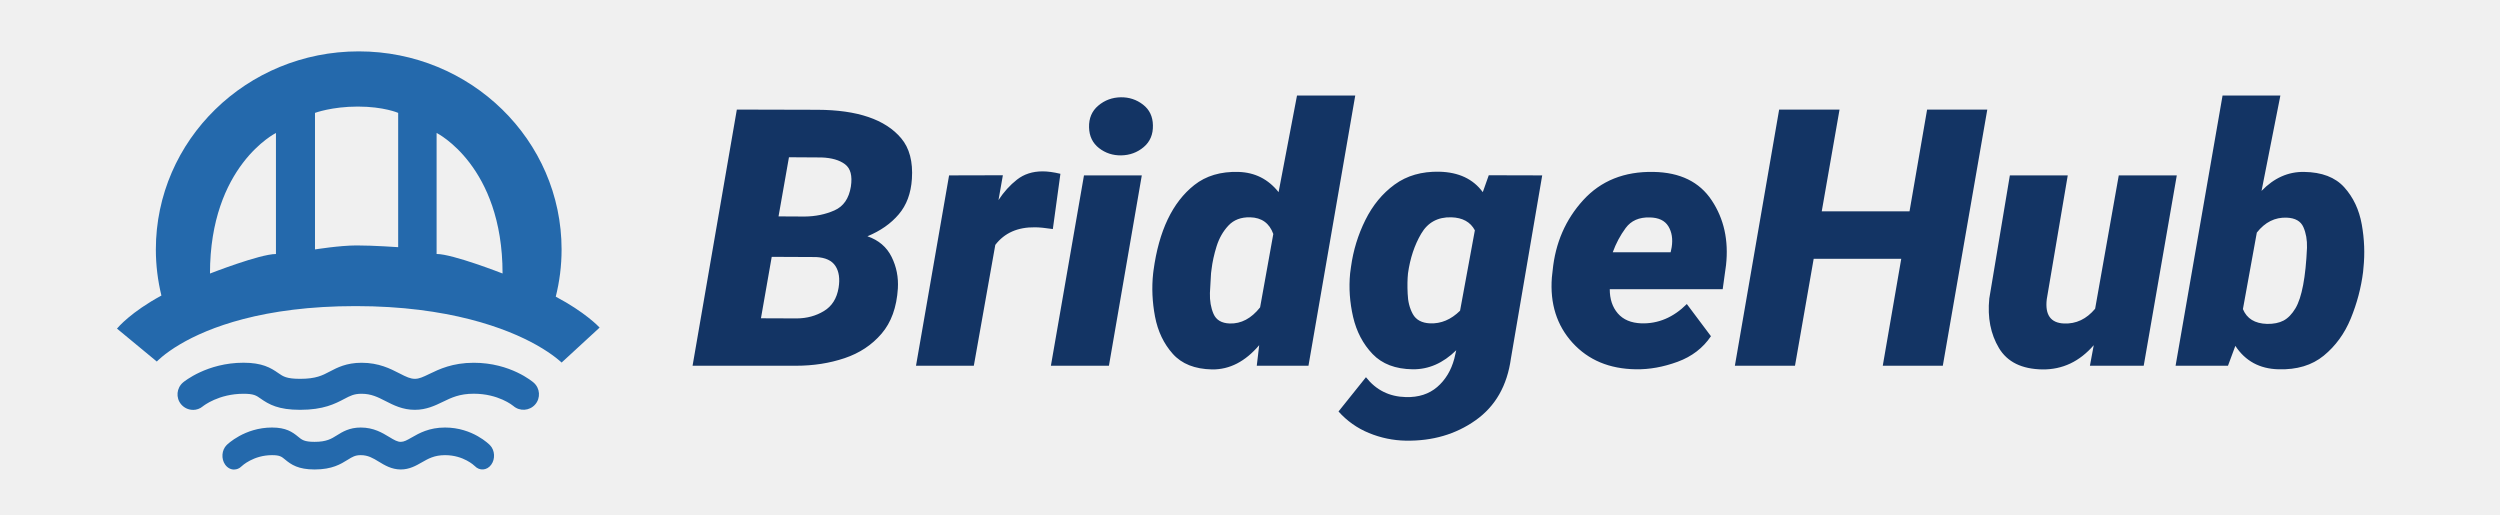
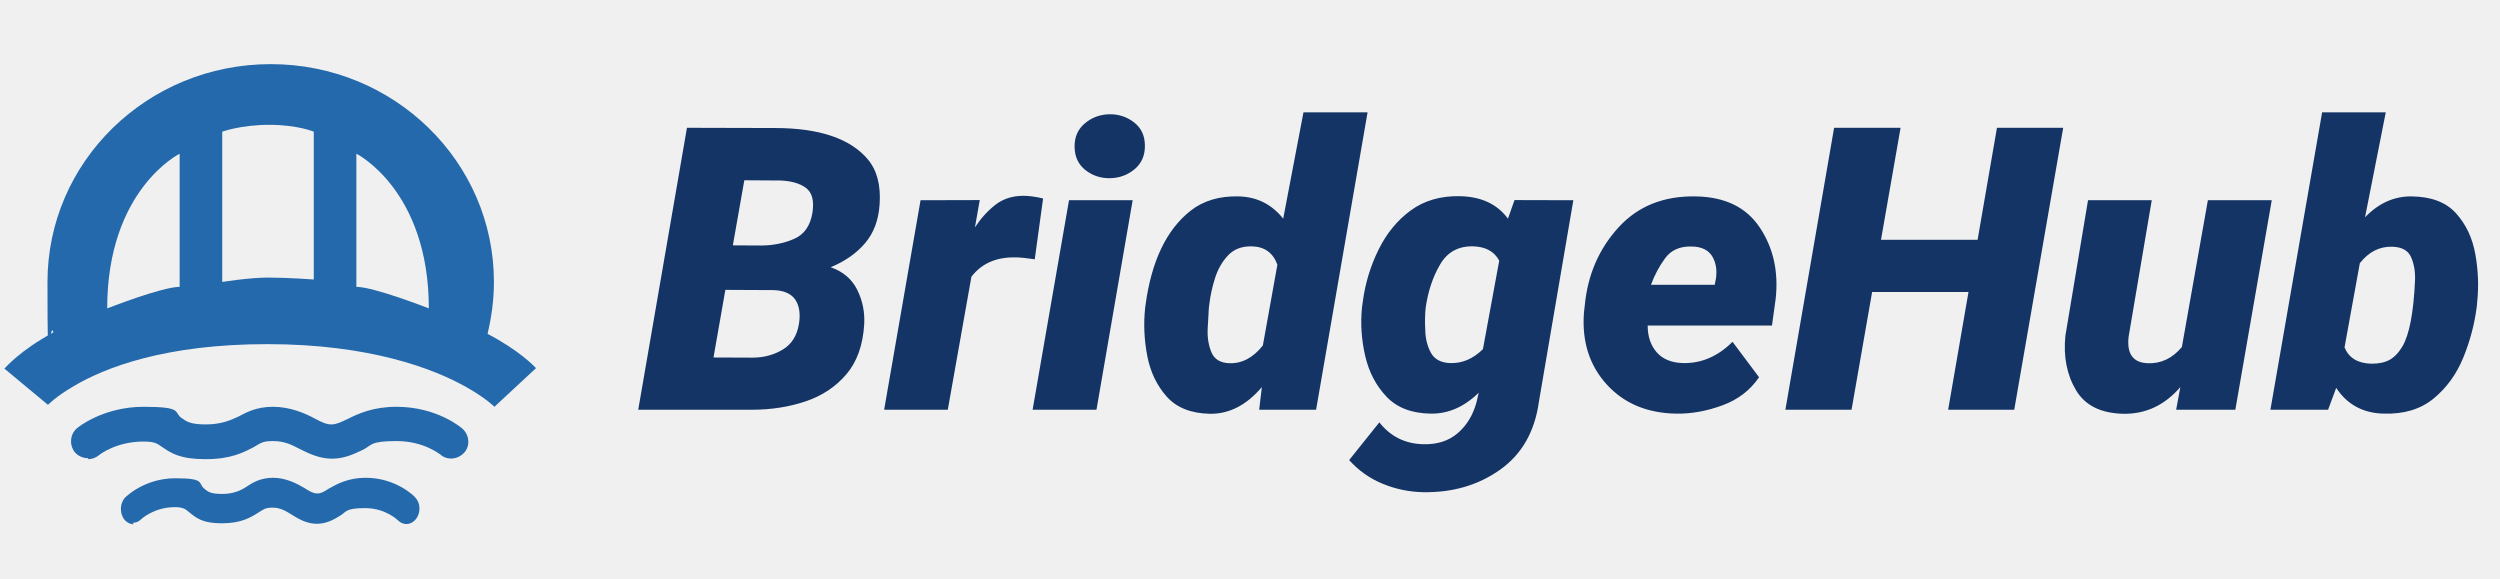
- <svg xmlns="http://www.w3.org/2000/svg" id="_레이어_2" data-name="레이어 2" viewBox="0 0 562.07 115.69">
+ <svg xmlns="http://www.w3.org/2000/svg" id="_레이어_1" data-name="레이어_1" version="1.1" viewBox="0 0 510.7 118.2">
  <defs>
    <style>
-       .cls-1 {
+       .st0 {
        fill: #2469ac;
      }

-       .cls-2 {
+       .st1 {
+         fill: #fff;
+       }
+ 
+       .st2, .st3 {
        fill: none;
      }

-       .cls-3 {
+       .st4, .st5 {
        fill: #133464;
+       }
+ 
+       .st6 {
+         fill: #2564a1;
+       }
+ 
+       .st3 {
+         stroke: #2469ac;
+         stroke-miterlimit: 10;
+         stroke-width: 6px;
+       }
+ 
+       .st5 {
        font-family: Roboto-BlackItalic, Roboto;
        font-size: 81px;
        font-style: italic;
        font-weight: 800;
      }
    </style>
  </defs>
-   <g id="_레이어_1-2" data-name="레이어 1">
+   <g>
+     <rect class="st0" x="-907.2" y="202.2" width="265.5" height="267" rx="-188.1" ry="-188.1" />
    <g>
-       <rect class="cls-2" width="562.07" height="115.69" />
-       <g>
-         <path class="cls-1" d="M43.39,92.15c-.99,0-1.98-.43-2.67-1.25-1.24-1.47-1.03-3.68.44-4.92.22-.18,5.37-4.43,13.59-4.43,4.16,0,6.09,1.11,7.85,2.35,1.05.73,1.8,1.27,4.88,1.27,3.55,0,5-.76,6.68-1.65,1.66-.87,3.72-1.96,7.14-1.96,3.86,0,6.46,1.33,8.54,2.4,1.51.78,2.42,1.21,3.44,1.21.95,0,1.77-.38,3.26-1.1,2.19-1.06,5.19-2.51,9.98-2.51,8.27,0,13.26,4.29,13.47,4.47,1.45,1.27,1.59,3.47.33,4.91-1.27,1.45-3.47,1.59-4.91.33-.11-.09-3.34-2.75-8.89-2.75-3.2,0-5.02.88-6.95,1.82-1.74.84-3.71,1.8-6.3,1.8-2.75,0-4.8-1.05-6.61-1.98-1.71-.87-3.18-1.63-5.37-1.63-1.69,0-2.52.44-3.89,1.16-2.07,1.09-4.66,2.45-9.93,2.45-4.88,0-6.99-1.2-8.88-2.53-.99-.7-1.54-1.08-3.84-1.08-5.59,0-8.99,2.7-9.14,2.82-.65.55-1.44.81-2.22.81Z" />
-         <path class="cls-1" d="M52.63,105.57c-.75,0-1.49-.38-2.01-1.11-.93-1.31-.78-3.28.33-4.39.16-.16,4.03-3.95,10.21-3.95,3.13,0,4.57.99,5.9,2.09.79.66,1.35,1.13,3.67,1.13,2.67,0,3.76-.68,5.02-1.47,1.25-.78,2.8-1.75,5.36-1.75,2.9,0,4.85,1.19,6.42,2.14,1.14.69,1.82,1.08,2.58,1.08.71,0,1.33-.34,2.45-.98,1.65-.95,3.9-2.24,7.5-2.24,6.21,0,9.97,3.83,10.12,3.99,1.09,1.13,1.2,3.09.25,4.38-.95,1.29-2.6,1.42-3.69.29-.08-.08-2.51-2.45-6.68-2.45-2.4,0-3.77.79-5.22,1.62-1.31.75-2.79,1.6-4.73,1.6-2.06,0-3.61-.94-4.97-1.77-1.28-.78-2.39-1.45-4.03-1.45-1.27,0-1.89.39-2.92,1.03-1.56.97-3.5,2.19-7.46,2.19-3.66,0-5.25-1.07-6.67-2.26-.75-.62-1.16-.96-2.89-.96-4.2,0-6.76,2.41-6.86,2.51-.49.49-1.08.72-1.67.72Z" />
-         <path class="cls-1" d="M134.8,73.64c-.27-.29-3.28-3.46-9.85-6.94.85-3.4,1.31-6.94,1.31-10.6,0-24.6-20.42-44.55-45.61-44.55s-45.61,19.94-45.61,44.55c0,3.56.44,7.02,1.25,10.35-6.8,3.68-9.74,7.12-9.99,7.43l8.95,7.4-.06.07s1.64-1.8,5.37-3.99c6.25-3.67,18.5-8.54,39.41-8.54s34.03,5.01,40.66,8.75c3.88,2.19,5.64,3.95,5.69,3.99l-.05-.05,8.54-7.86ZM62.04,57.11c-3.61,0-14.83,4.39-14.83,4.39,0-24.25,14.83-31.6,14.83-31.6v27.22ZM89.52,55.57s-5.55-.39-9.35-.39-9.35.9-9.35.9v-30.7s3.78-1.42,9.63-1.42,9.07,1.42,9.07,1.42v30.19ZM98.16,57.11v-27.22s14.83,7.35,14.83,31.6c0,0-11.22-4.39-14.83-4.39Z" />
-       </g>
-       <text class="cls-3" transform="translate(155.63 82.23)">
-         <tspan x="0" y="0">BridgeHub</tspan>
-       </text>
+       <path class="st1" d="M-838.4,386.9c-1.7,0-3.4-.7-4.6-2.2-2.1-2.5-1.8-6.3.8-8.5.4-.3,9.2-7.6,23.4-7.6s10.5,1.9,13.5,4c1.8,1.3,3.1,2.2,8.4,2.2s8.6-1.3,11.5-2.8c2.9-1.5,6.4-3.4,12.3-3.4s11.1,2.3,14.7,4.1c2.6,1.3,4.2,2.1,5.9,2.1s3-.6,5.6-1.9c3.8-1.8,8.9-4.3,17.2-4.3,14.2,0,22.8,7.4,23.2,7.7,2.5,2.2,2.7,6,.6,8.5-2.2,2.5-6,2.7-8.5.6-.2-.2-5.8-4.7-15.3-4.7s-8.6,1.5-12,3.1c-3,1.4-6.4,3.1-10.8,3.1s-8.3-1.8-11.4-3.4c-2.9-1.5-5.5-2.8-9.2-2.8s-4.3.8-6.7,2c-3.6,1.9-8,4.2-17.1,4.2s-12-2.1-15.3-4.4c-1.7-1.2-2.7-1.9-6.6-1.9-9.6,0-15.5,4.7-15.7,4.9-1.1.9-2.5,1.4-3.8,1.4Z" />
+       <path class="st1" d="M-822.5,410c-1.3,0-2.6-.7-3.5-1.9-1.6-2.3-1.3-5.7.6-7.6.3-.3,6.9-6.8,17.6-6.8s7.9,1.7,10.2,3.6c1.4,1.1,2.3,1.9,6.3,1.9s6.5-1.2,8.6-2.5c2.1-1.3,4.8-3,9.2-3s8.4,2,11.1,3.7c2,1.2,3.1,1.9,4.4,1.9s2.3-.6,4.2-1.7c2.8-1.6,6.7-3.9,12.9-3.9,10.7,0,17.2,6.6,17.4,6.9,1.9,1.9,2.1,5.3.4,7.6-1.6,2.2-4.5,2.4-6.4.5-.1-.1-4.3-4.2-11.5-4.2s-6.5,1.4-9,2.8c-2.2,1.3-4.8,2.8-8.1,2.8s-6.2-1.6-8.6-3c-2.2-1.3-4.1-2.5-6.9-2.5s-3.3.7-5,1.8c-2.7,1.7-6,3.8-12.8,3.8s-9-1.8-11.5-3.9c-1.3-1.1-2-1.7-5-1.7-7.2,0-11.6,4.1-11.8,4.3-.8.8-1.9,1.2-2.9,1.2Z" />
+       <path class="st1" d="M-680.9,355c-.5-.5-5.6-6-17-12,1.5-5.9,2.3-12,2.3-18.3,0-42.4-35.2-76.7-78.6-76.7s-78.6,34.4-78.6,76.7.8,12.1,2.2,17.8c-11.7,6.3-16.8,12.3-17.2,12.8l15.4,12.7h0c0,0,2.8-3,9.2-6.8,10.8-6.3,31.9-14.7,67.9-14.7s58.6,8.6,70,15.1c6.7,3.8,9.7,6.8,9.8,6.9h0c0,0,14.7-13.6,14.7-13.6ZM-806.3,326.6c-6.2,0-25.6,7.6-25.6,7.6,0-41.8,25.6-54.4,25.6-54.4v46.9ZM-758.9,323.9s-9.6-.7-16.1-.7-16.1,1.6-16.1,1.6v-52.9s6.5-2.4,16.6-2.4,15.6,2.4,15.6,2.4v52ZM-744.1,326.6v-46.9s25.6,12.7,25.6,54.4c0,0-19.3-7.6-25.6-7.6Z" />
    </g>
  </g>
+   <rect class="st4" x="-586.3" y="202.2" width="265.5" height="267" rx="-27.6" ry="-27.6" />
+   <g>
+     <path class="st6" d="M-517.5,386.9c-1.7,0-3.4-.7-4.6-2.2-2.1-2.5-1.8-6.3.8-8.5.4-.3,9.2-7.6,23.4-7.6s10.5,1.9,13.5,4c1.8,1.3,3.1,2.2,8.4,2.2s8.6-1.3,11.5-2.8c2.9-1.5,6.4-3.4,12.3-3.4s11.1,2.3,14.7,4.1c2.6,1.3,4.2,2.1,5.9,2.1s3-.6,5.6-1.9c3.8-1.8,8.9-4.3,17.2-4.3,14.2,0,22.8,7.4,23.2,7.7,2.5,2.2,2.7,6,.6,8.5-2.2,2.5-6,2.7-8.5.6-.2-.2-5.8-4.7-15.3-4.7s-8.6,1.5-12,3.1c-3,1.4-6.4,3.1-10.8,3.1s-8.3-1.8-11.4-3.4c-2.9-1.5-5.5-2.8-9.2-2.8s-4.3.8-6.7,2c-3.6,1.9-8,4.2-17.1,4.2s-12-2.1-15.3-4.4c-1.7-1.2-2.7-1.9-6.6-1.9-9.6,0-15.5,4.7-15.7,4.9-1.1.9-2.5,1.4-3.8,1.4Z" />
+     <path class="st6" d="M-501.6,410c-1.3,0-2.6-.7-3.5-1.9-1.6-2.3-1.3-5.7.6-7.6.3-.3,6.9-6.8,17.6-6.8s7.9,1.7,10.2,3.6c1.4,1.1,2.3,1.9,6.3,1.9s6.5-1.2,8.6-2.5c2.1-1.3,4.8-3,9.2-3s8.4,2,11.1,3.7c2,1.2,3.1,1.9,4.4,1.9s2.3-.6,4.2-1.7c2.8-1.6,6.7-3.9,12.9-3.9,10.7,0,17.2,6.6,17.4,6.9,1.9,1.9,2.1,5.3.4,7.6-1.6,2.2-4.5,2.4-6.4.5-.1-.1-4.3-4.2-11.5-4.2s-6.5,1.4-9,2.8c-2.2,1.3-4.8,2.8-8.1,2.8s-6.2-1.6-8.6-3c-2.2-1.3-4.1-2.5-6.9-2.5s-3.3.7-5,1.8c-2.7,1.7-6,3.8-12.8,3.8s-9-1.8-11.5-3.9c-1.3-1.1-2-1.7-5-1.7-7.2,0-11.6,4.1-11.8,4.3-.8.8-1.9,1.2-2.9,1.2Z" />
+     <path class="st6" d="M-360.1,355c-.5-.5-5.6-6-17-12,1.5-5.9,2.3-12,2.3-18.3,0-42.4-35.2-76.7-78.6-76.7s-78.6,34.4-78.6,76.7.8,12.1,2.2,17.8c-11.7,6.3-16.8,12.3-17.2,12.8l15.4,12.7h0c0,0,2.8-3,9.2-6.8,10.8-6.3,31.9-14.7,67.9-14.7s58.6,8.6,70,15.1c6.7,3.8,9.7,6.8,9.8,6.9h0c0,0,14.7-13.6,14.7-13.6ZM-485.4,326.6c-6.2,0-25.6,7.6-25.6,7.6,0-41.8,25.6-54.4,25.6-54.4v46.9ZM-438.1,323.9s-9.6-.7-16.1-.7-16.1,1.6-16.1,1.6v-52.9s6.5-2.4,16.6-2.4,15.6,2.4,15.6,2.4v52ZM-423.2,326.6v-46.9s25.6,12.7,25.6,54.4c0,0-19.3-7.6-25.6-7.6Z" />
+   </g>
+   <g>
+     <path class="st6" d="M-1118.9,386.9c-1.7,0-3.4-.7-4.6-2.2-2.1-2.5-1.8-6.3.8-8.5.4-.3,9.2-7.6,23.4-7.6s10.5,1.9,13.5,4c1.8,1.3,3.1,2.2,8.4,2.2s8.6-1.3,11.5-2.8c2.9-1.5,6.4-3.4,12.3-3.4s11.1,2.3,14.7,4.1c2.6,1.3,4.2,2.1,5.9,2.1s3-.6,5.6-1.9c3.8-1.8,8.9-4.3,17.2-4.3,14.2,0,22.8,7.4,23.2,7.7,2.5,2.2,2.7,6,.6,8.5-2.2,2.5-6,2.7-8.5.6-.2-.2-5.8-4.7-15.3-4.7s-8.6,1.5-12,3.1c-3,1.4-6.4,3.1-10.8,3.1s-8.3-1.8-11.4-3.4c-2.9-1.5-5.5-2.8-9.2-2.8s-4.3.8-6.7,2c-3.6,1.9-8,4.2-17.1,4.2s-12-2.1-15.3-4.4c-1.7-1.2-2.7-1.9-6.6-1.9-9.6,0-15.5,4.7-15.7,4.9-1.1.9-2.5,1.4-3.8,1.4Z" />
+     <path class="st6" d="M-1103,410c-1.3,0-2.6-.7-3.5-1.9-1.6-2.3-1.3-5.7.6-7.6.3-.3,6.9-6.8,17.6-6.8s7.9,1.7,10.2,3.6c1.4,1.1,2.3,1.9,6.3,1.9s6.5-1.2,8.6-2.5c2.1-1.3,4.8-3,9.2-3s8.4,2,11.1,3.7c2,1.2,3.1,1.9,4.4,1.9s2.3-.6,4.2-1.7c2.8-1.6,6.7-3.9,12.9-3.9,10.7,0,17.2,6.6,17.4,6.9,1.9,1.9,2.1,5.3.4,7.6-1.6,2.2-4.5,2.4-6.4.5-.1-.1-4.3-4.2-11.5-4.2s-6.5,1.4-9,2.8c-2.2,1.3-4.8,2.8-8.1,2.8s-6.2-1.6-8.6-3c-2.2-1.3-4.1-2.5-6.9-2.5s-3.3.7-5,1.8c-2.7,1.7-6,3.8-12.8,3.8s-9-1.8-11.5-3.9c-1.3-1.1-2-1.7-5-1.7-7.2,0-11.6,4.1-11.8,4.3-.8.8-1.9,1.2-2.9,1.2Z" />
+     <path class="st6" d="M-961.5,355c-.5-.5-5.6-6-17-12,1.5-5.9,2.3-12,2.3-18.3,0-42.4-35.2-76.7-78.6-76.7s-78.6,34.4-78.6,76.7.8,12.1,2.2,17.8c-11.7,6.3-16.8,12.3-17.2,12.8l15.4,12.7h0c0,0,2.8-3,9.2-6.8,10.8-6.3,31.9-14.7,67.9-14.7s58.6,8.6,70,15.1c6.7,3.8,9.7,6.8,9.8,6.9h0c0,0,14.7-13.6,14.7-13.6ZM-1086.8,326.6c-6.2,0-25.6,7.6-25.6,7.6,0-41.8,25.6-54.4,25.6-54.4v46.9ZM-1039.5,323.9s-9.6-.7-16.1-.7-16.1,1.6-16.1,1.6v-52.9s6.5-2.4,16.6-2.4,15.6,2.4,15.6,2.4v52ZM-1024.6,326.6v-46.9s25.6,12.7,25.6,54.4c0,0-19.3-7.6-25.6-7.6Z" />
+   </g>
+   <rect class="st2" x="-25.3" y="1.5" width="562.1" height="115.7" />
+   <g>
+     <path class="st0" d="M18,93.6c-1,0-2-.4-2.7-1.2-1.2-1.5-1-3.7.4-4.9.2-.2,5.4-4.4,13.6-4.4s6.1,1.1,7.8,2.3c1,.7,1.8,1.3,4.9,1.3s5-.8,6.7-1.6c1.7-.9,3.7-2,7.1-2s6.5,1.3,8.5,2.4c1.5.8,2.4,1.2,3.4,1.2s1.8-.4,3.3-1.1c2.2-1.1,5.2-2.5,10-2.5,8.3,0,13.3,4.3,13.5,4.5,1.4,1.3,1.6,3.5.3,4.9-1.3,1.4-3.5,1.6-4.9.3-.1,0-3.3-2.7-8.9-2.7s-5,.9-6.9,1.8c-1.7.8-3.7,1.8-6.3,1.8s-4.8-1.1-6.6-2c-1.7-.9-3.2-1.6-5.4-1.6s-2.5.4-3.9,1.2c-2.1,1.1-4.7,2.5-9.9,2.5s-7-1.2-8.9-2.5c-1-.7-1.5-1.1-3.8-1.1-5.6,0-9,2.7-9.1,2.8-.6.5-1.4.8-2.2.8Z" />
+     <path class="st0" d="M27.3,107.1c-.7,0-1.5-.4-2-1.1-.9-1.3-.8-3.3.3-4.4.2-.2,4-3.9,10.2-3.9s4.6,1,5.9,2.1c.8.7,1.4,1.1,3.7,1.1s3.8-.7,5-1.5c1.2-.8,2.8-1.8,5.4-1.8s4.9,1.2,6.4,2.1c1.1.7,1.8,1.1,2.6,1.1s1.3-.3,2.4-1c1.6-.9,3.9-2.2,7.5-2.2,6.2,0,10,3.8,10.1,4,1.1,1.1,1.2,3.1.2,4.4-1,1.3-2.6,1.4-3.7.3,0,0-2.5-2.5-6.7-2.5s-3.8.8-5.2,1.6c-1.3.8-2.8,1.6-4.7,1.6s-3.6-.9-5-1.8c-1.3-.8-2.4-1.5-4-1.5s-1.9.4-2.9,1c-1.6,1-3.5,2.2-7.5,2.2s-5.2-1.1-6.7-2.3c-.7-.6-1.2-1-2.9-1-4.2,0-6.8,2.4-6.9,2.5-.5.5-1.1.7-1.7.7Z" />
+     <path class="st0" d="M109.4,75.1c-.3-.3-3.3-3.5-9.8-6.9.8-3.4,1.3-6.9,1.3-10.6,0-24.6-20.4-44.5-45.6-44.5S9.7,33,9.7,57.6s.4,7,1.2,10.3c-6.8,3.7-9.7,7.1-10,7.4l8.9,7.4h0s1.6-1.7,5.4-3.9c6.3-3.7,18.5-8.5,39.4-8.5s34,5,40.7,8.8c3.9,2.2,5.6,3.9,5.7,4h0c0,0,8.5-7.9,8.5-7.9ZM36.7,58.6c-3.6,0-14.8,4.4-14.8,4.4,0-24.3,14.8-31.6,14.8-31.6v27.2ZM64.2,57.1s-5.5-.4-9.4-.4-9.4.9-9.4.9v-30.7s3.8-1.4,9.6-1.4,9.1,1.4,9.1,1.4v30.2ZM72.8,58.6v-27.2s14.8,7.4,14.8,31.6c0,0-11.2-4.4-14.8-4.4Z" />
+   </g>
+   <g>
+     <path class="st0" d="M183.2-56.7c-1,0-2-.4-2.7-1.2-1.2-1.5-1-3.7.4-4.9.2-.2,5.4-4.4,13.6-4.4s6.1,1.1,7.8,2.3c1,.7,1.8,1.3,4.9,1.3s5-.8,6.7-1.6c1.7-.9,3.7-2,7.1-2s6.5,1.3,8.5,2.4c1.5.8,2.4,1.2,3.4,1.2s1.8-.4,3.3-1.1c2.2-1.1,5.2-2.5,10-2.5,8.3,0,13.3,4.3,13.5,4.5,1.4,1.3,1.6,3.5.3,4.9-1.3,1.4-3.5,1.6-4.9.3-.1,0-3.3-2.7-8.9-2.7s-5,.9-6.9,1.8c-1.7.8-3.7,1.8-6.3,1.8s-4.8-1.1-6.6-2c-1.7-.9-3.2-1.6-5.4-1.6s-2.5.4-3.9,1.2c-2.1,1.1-4.7,2.5-9.9,2.5s-7-1.2-8.9-2.5c-1-.7-1.5-1.1-3.8-1.1-5.6,0-9,2.7-9.1,2.8-.6.5-1.4.8-2.2.8Z" />
+     <path class="st0" d="M192.4-43.2c-.7,0-1.5-.4-2-1.1-.9-1.3-.8-3.3.3-4.4.2-.2,4-3.9,10.2-3.9s4.6,1,5.9,2.1c.8.7,1.4,1.1,3.7,1.1s3.8-.7,5-1.5c1.2-.8,2.8-1.8,5.4-1.8s4.9,1.2,6.4,2.1c1.1.7,1.8,1.1,2.6,1.1s1.3-.3,2.4-1c1.6-.9,3.9-2.2,7.5-2.2,6.2,0,10,3.8,10.1,4,1.1,1.1,1.2,3.1.2,4.4-1,1.3-2.6,1.4-3.7.3,0,0-2.5-2.5-6.7-2.5s-3.8.8-5.2,1.6c-1.3.8-2.8,1.6-4.7,1.6s-3.6-.9-5-1.8c-1.3-.8-2.4-1.5-4-1.5s-1.9.4-2.9,1c-1.6,1-3.5,2.2-7.5,2.2s-5.2-1.1-6.7-2.3c-.7-.6-1.2-1-2.9-1-4.2,0-6.8,2.4-6.9,2.5-.5.5-1.1.7-1.7.7Z" />
+     <path class="st0" d="M274.6-75.2c-.3-.3-3.3-3.5-9.8-6.9.8-3.4,1.3-6.9,1.3-10.6,0-24.6-20.4-44.5-45.6-44.5s-45.6,19.9-45.6,44.5.4,7,1.2,10.3c-6.8,3.7-9.7,7.1-10,7.4l8.9,7.4h0s1.6-1.7,5.4-3.9c6.3-3.7,18.5-8.5,39.4-8.5s34,5,40.7,8.8c3.9,2.2,5.6,3.9,5.7,4h0c0,0,8.5-7.9,8.5-7.9ZM201.8-91.7c-3.6,0-14.8,4.4-14.8,4.4,0-24.3,14.8-31.6,14.8-31.6v27.2ZM229.3-93.2s-5.5-.4-9.4-.4-9.4.9-9.4.9v-30.7s3.8-1.4,9.6-1.4,9.1,1.4,9.1,1.4v30.2ZM237.9-91.7v-27.2s14.8,7.4,14.8,31.6c0,0-11.2-4.4-14.8-4.4Z" />
+   </g>
+   <text class="st5" transform="translate(130.3 83.7)">
+     <tspan x="0" y="0">BridgeHub</tspan>
+   </text>
+   <rect class="st2" x="-25.3" y="-338.5" width="562.1" height="115.7" />
+   <g>
+     <path class="st0" d="M18-246.4c-1,0-2-.4-2.7-1.2-1.2-1.5-1-3.7.4-4.9.2-.2,5.4-4.4,13.6-4.4s6.1,1.1,7.8,2.3c1,.7,1.8,1.3,4.9,1.3s5-.8,6.7-1.6c1.7-.9,3.7-2,7.1-2s6.5,1.3,8.5,2.4c1.5.8,2.4,1.2,3.4,1.2s1.8-.4,3.3-1.1c2.2-1.1,5.2-2.5,10-2.5,8.3,0,13.3,4.3,13.5,4.5,1.4,1.3,1.6,3.5.3,4.9-1.3,1.4-3.5,1.6-4.9.3-.1,0-3.3-2.7-8.9-2.7s-5,.9-6.9,1.8c-1.7.8-3.7,1.8-6.3,1.8s-4.8-1.1-6.6-2c-1.7-.9-3.2-1.6-5.4-1.6s-2.5.4-3.9,1.2c-2.1,1.1-4.7,2.5-9.9,2.5s-7-1.2-8.9-2.5c-1-.7-1.5-1.1-3.8-1.1-5.6,0-9,2.7-9.1,2.8-.6.5-1.4.8-2.2.8Z" />
+     <path class="st0" d="M27.3-232.9c-.7,0-1.5-.4-2-1.1-.9-1.3-.8-3.3.3-4.4.2-.2,4-3.9,10.2-3.9s4.6,1,5.9,2.1c.8.7,1.4,1.1,3.7,1.1s3.8-.7,5-1.5c1.2-.8,2.8-1.8,5.4-1.8s4.9,1.2,6.4,2.1c1.1.7,1.8,1.1,2.6,1.1s1.3-.3,2.4-1c1.6-.9,3.9-2.2,7.5-2.2,6.2,0,10,3.8,10.1,4,1.1,1.1,1.2,3.1.2,4.4-1,1.3-2.6,1.4-3.7.3,0,0-2.5-2.5-6.7-2.5s-3.8.8-5.2,1.6c-1.3.8-2.8,1.6-4.7,1.6s-3.6-.9-5-1.8c-1.3-.8-2.4-1.5-4-1.5s-1.9.4-2.9,1c-1.6,1-3.5,2.2-7.5,2.2s-5.2-1.1-6.7-2.3c-.7-.6-1.2-1-2.9-1-4.2,0-6.8,2.4-6.9,2.5-.5.5-1.1.7-1.7.7Z" />
+     <path class="st0" d="M109.4-264.9c-.3-.3-3.3-3.5-9.8-6.9.8-3.4,1.3-6.9,1.3-10.6,0-24.6-20.4-44.5-45.6-44.5s-45.6,19.9-45.6,44.5.4,7,1.2,10.3c-6.8,3.7-9.7,7.1-10,7.4l8.9,7.4h0s1.6-1.7,5.4-3.9c6.3-3.7,18.5-8.5,39.4-8.5s34,5,40.7,8.8c3.9,2.2,5.6,3.9,5.7,4h0c0,0,8.5-7.9,8.5-7.9ZM36.7-281.4c-3.6,0-14.8,4.4-14.8,4.4,0-24.3,14.8-31.6,14.8-31.6v27.2ZM64.2-282.9s-5.5-.4-9.4-.4-9.4.9-9.4.9v-30.7s3.8-1.4,9.6-1.4,9.1,1.4,9.1,1.4v30.2ZM72.8-281.4v-27.2s14.8,7.4,14.8,31.6c0,0-11.2-4.4-14.8-4.4Z" />
+   </g>
+   <text class="st5" transform="translate(130.3 -256.3)">
+     <tspan x="0" y="0">BridgeHub</tspan>
+   </text>
+   <path class="st3" d="M-21.9-53c3.1,0,6.2,4,9.3,4s6.2-4,9.3-4,6.2,4,9.3,4,6.2-4,9.3-4,6.2,4,9.3,4,6.2-4,9.3-4,6.2,4,9.3,4,6.2-4,9.3-4,6.2,4,9.3,4,6.2-4,9.3-4,6.2,4,9.3,4,6.2-4,9.3-4,6.2,4,9.3,4,6.2-4,9.3-4,6.2,4,9.3,4,6.2-4,9.3-4" />
+   <path class="st3" d="M-21.9-42c3.1,0,6.2,4,9.3,4s6.2-4,9.3-4,6.2,4,9.3,4,6.2-4,9.3-4,6.2,4,9.3,4,6.2-4,9.3-4,6.2,4,9.3,4,6.2-4,9.3-4,6.2,4,9.3,4,6.2-4,9.3-4,6.2,4,9.3,4,6.2-4,9.3-4,6.2,4,9.3,4,6.2-4,9.3-4,6.2,4,9.3,4,6.2-4,9.3-4" />
</svg>
